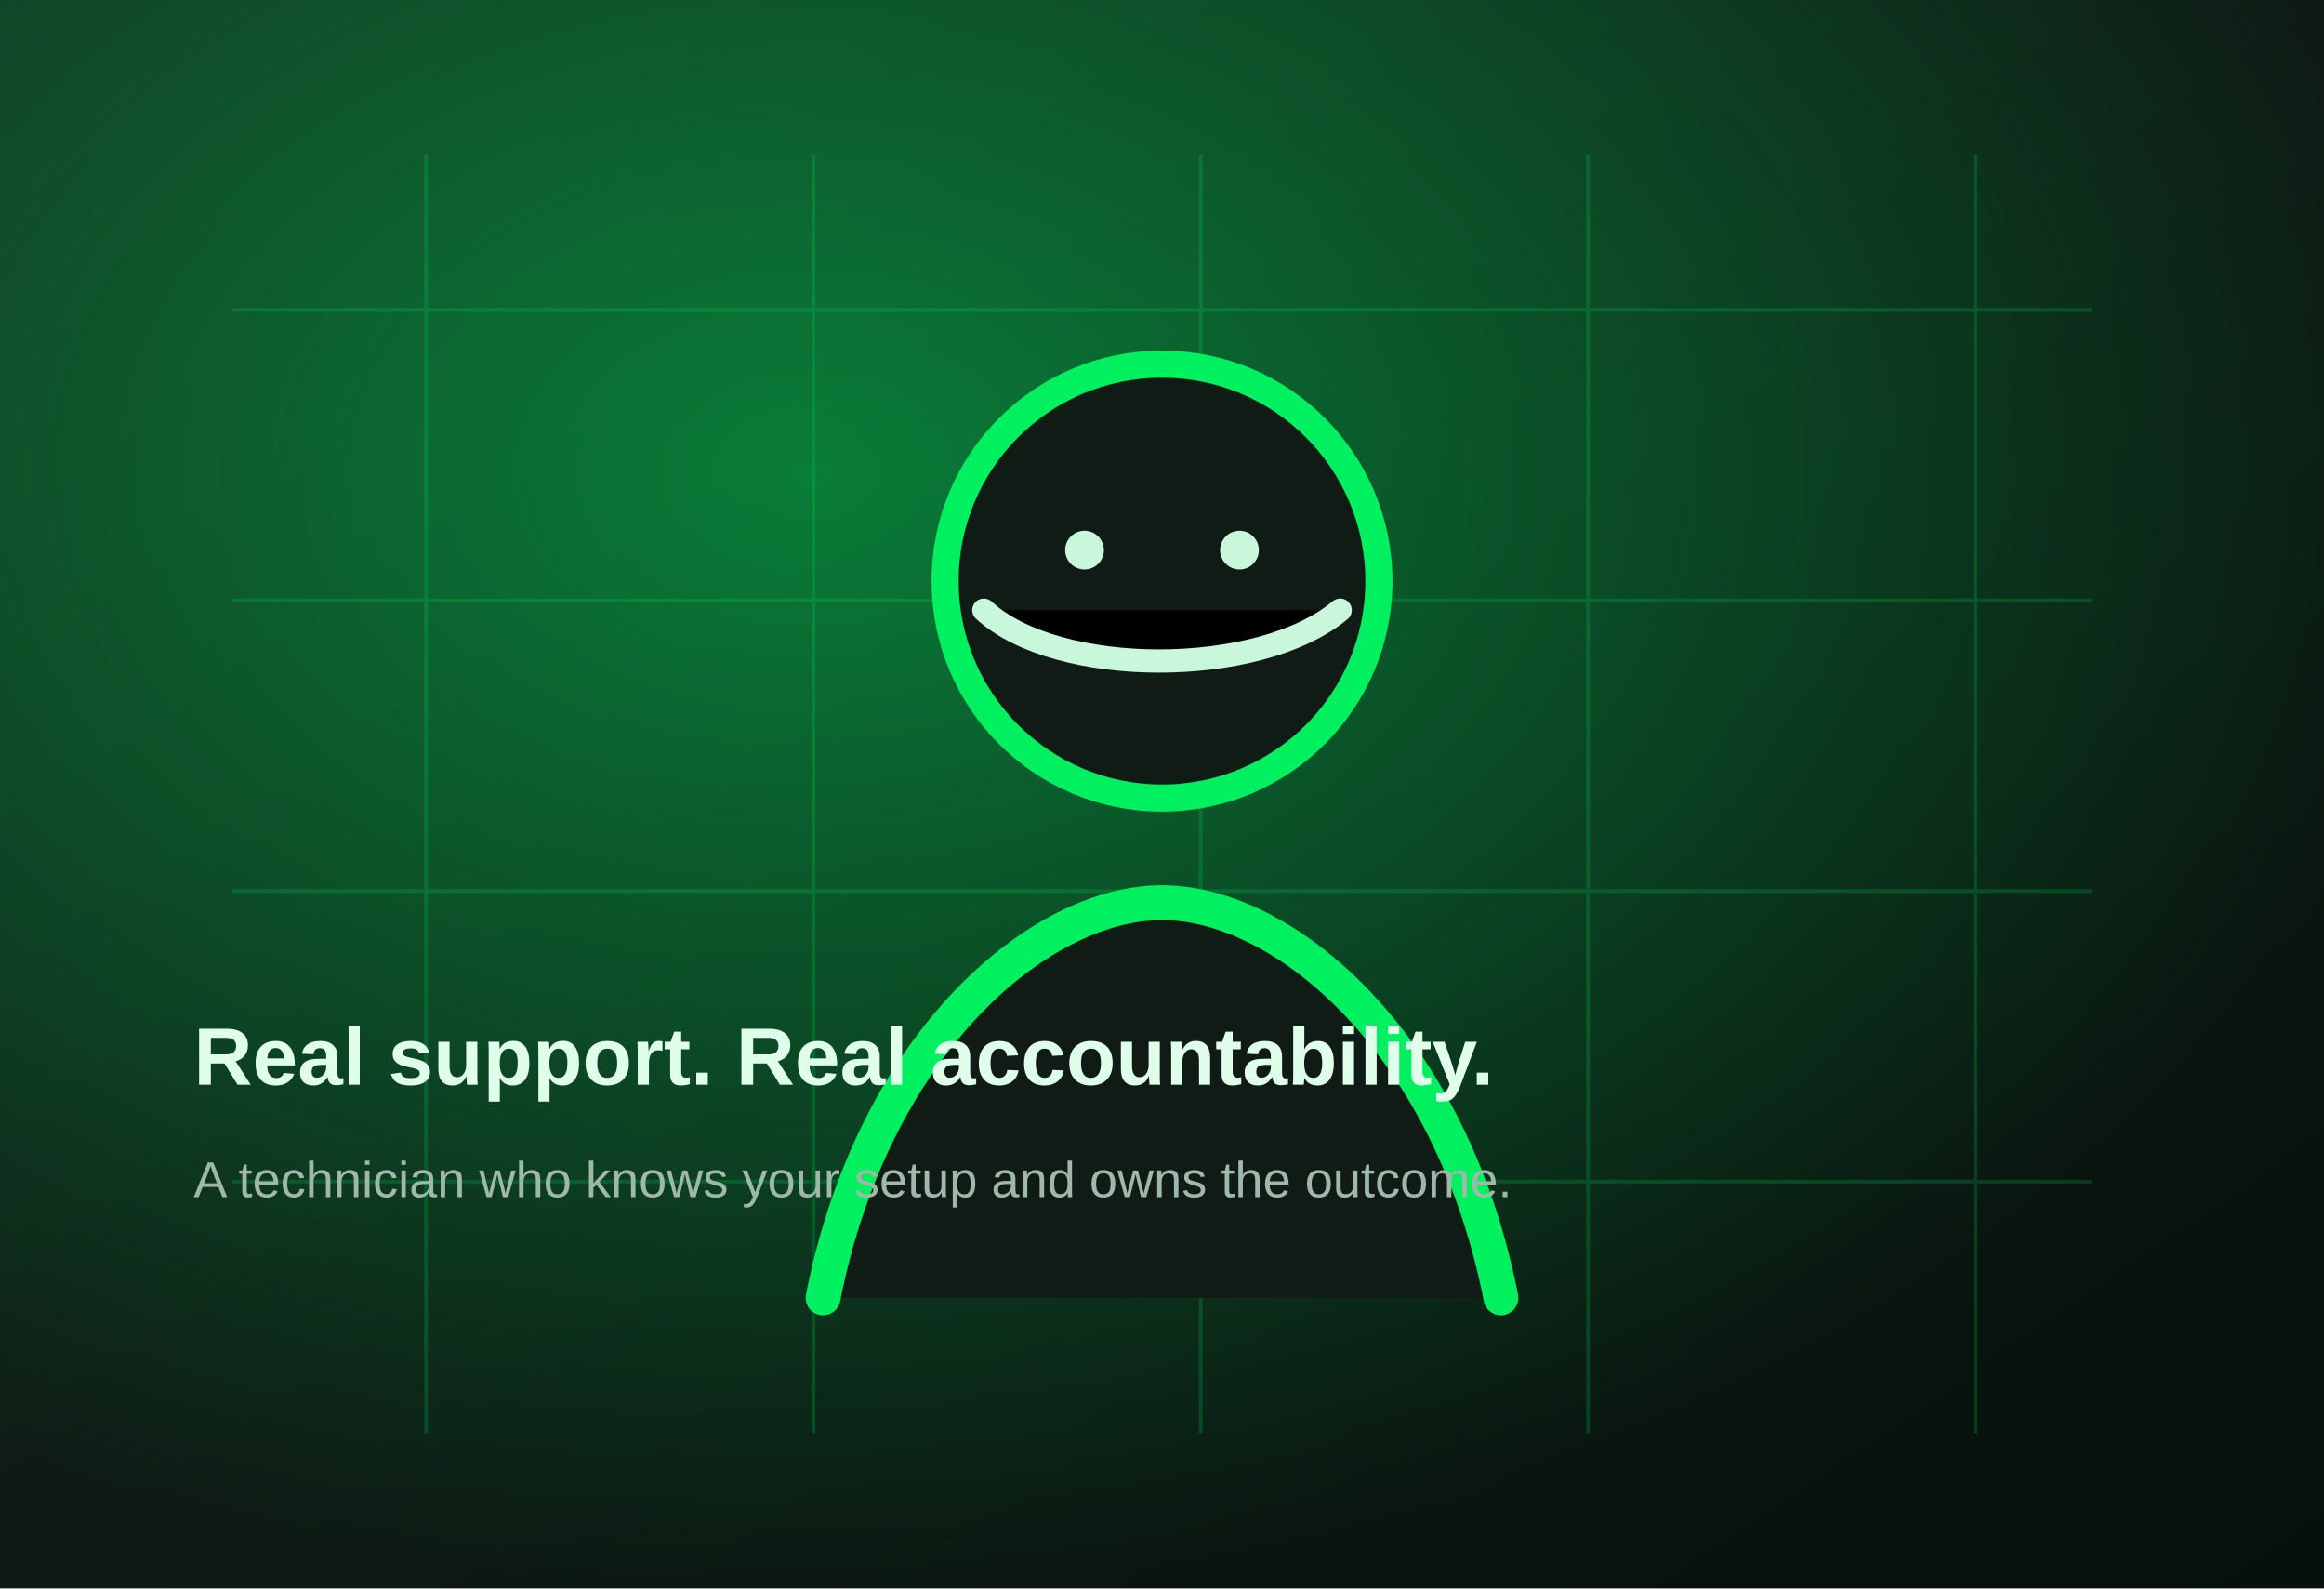
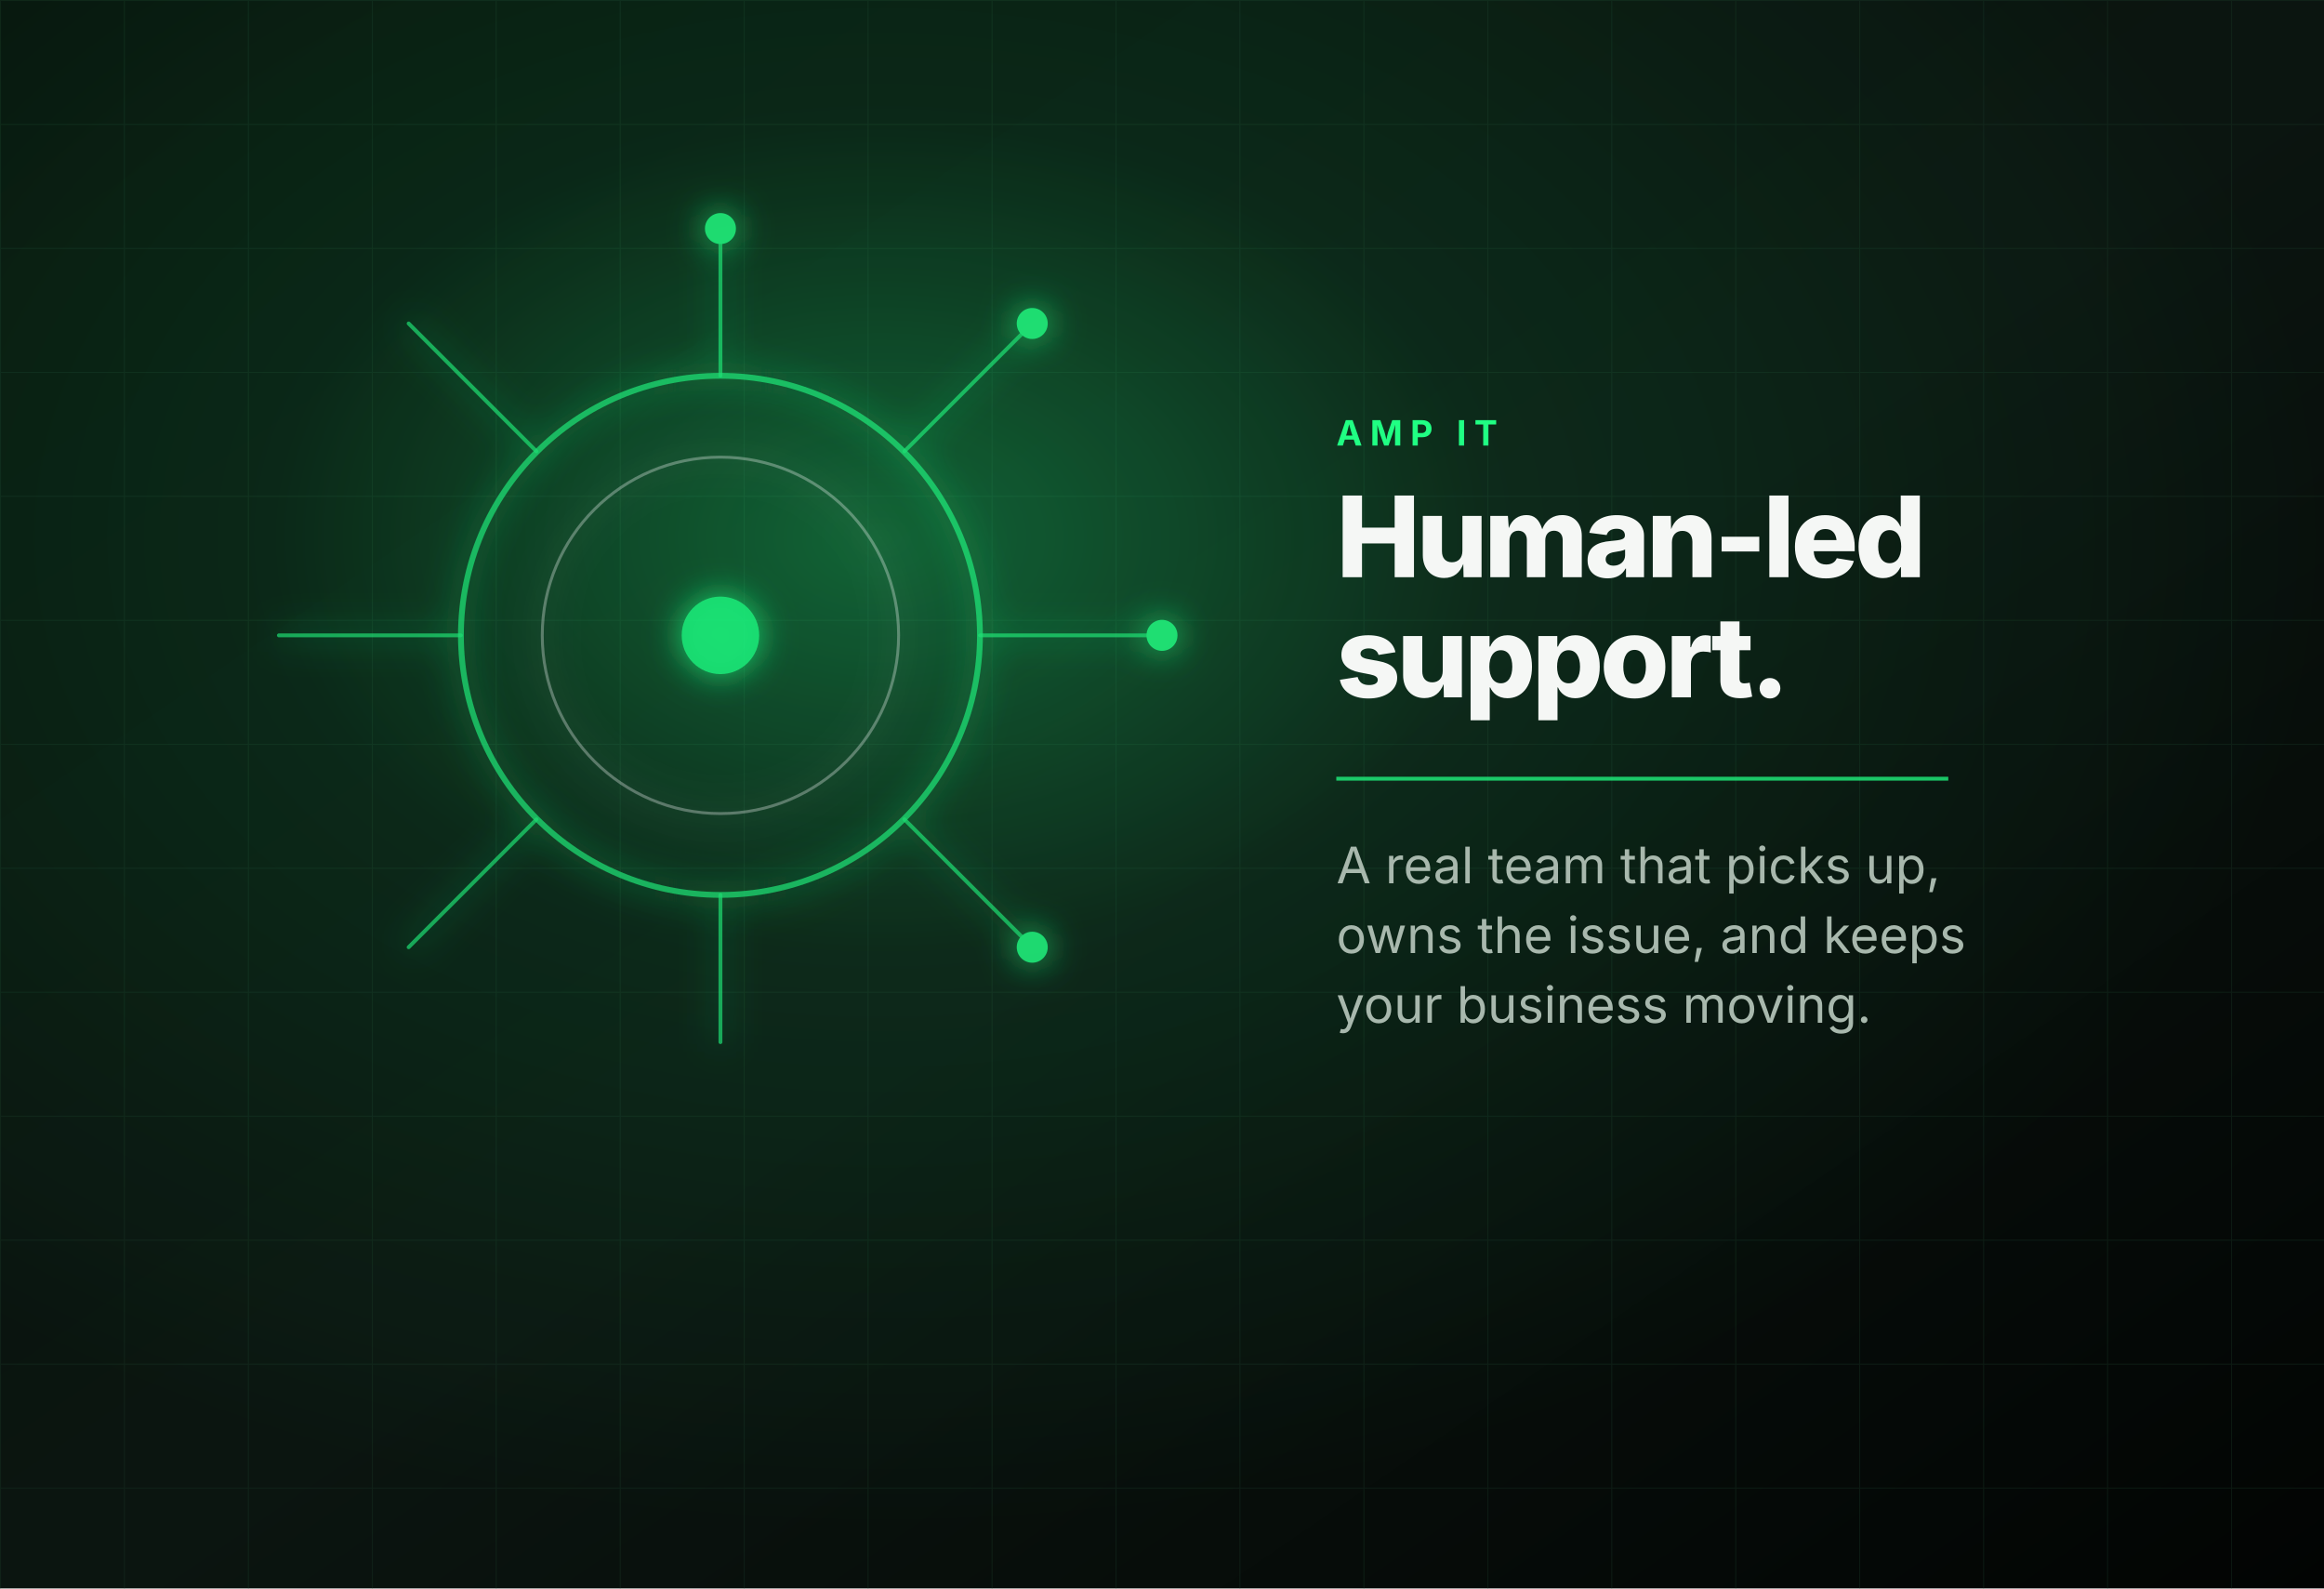
- <svg xmlns="http://www.w3.org/2000/svg" viewBox="0 0 1200 820" role="img" aria-label="Human IT support with secure systems">
+ <svg xmlns="http://www.w3.org/2000/svg" width="1200" height="820" viewBox="0 0 1200 820" role="img" aria-label="Abstract human-led support visual">
  <defs>
-     <linearGradient id="g" x1="0" y1="0" x2="1" y2="1">
-       <stop stop-color="#15251d" />
-       <stop offset="1" stop-color="#07100c" />
+     <linearGradient id="bg" x1="0" y1="0" x2="1" y2="1">
+       <stop offset="0" stop-color="#07120b" />
+       <stop offset="0.52" stop-color="#0b1510" />
+       <stop offset="1" stop-color="#020403" />
    </linearGradient>
-     <radialGradient id="glow" cx="35%" cy="30%" r="70%">
-       <stop stop-color="#00f060" stop-opacity=".45" />
-       <stop offset="1" stop-color="#00f060" stop-opacity="0" />
+     <radialGradient id="glow" cx="38%" cy="34%" r="62%">
+       <stop offset="0" stop-color="#20ff83" stop-opacity="0.34" />
+       <stop offset="0.42" stop-color="#20ff83" stop-opacity="0.09" />
+       <stop offset="1" stop-color="#20ff83" stop-opacity="0" />
    </radialGradient>
+     <pattern id="grid" width="64" height="64" patternUnits="userSpaceOnUse">
+       <path d="M64 0H0V64" fill="none" stroke="#1c3a28" stroke-opacity="0.35" stroke-width="1" />
+     </pattern>
+     <filter id="softGlow" x="-40%" y="-40%" width="180%" height="180%">
+       <feGaussianBlur stdDeviation="9" result="blur" />
+       <feMerge>
+         <feMergeNode in="blur" />
+         <feMergeNode in="SourceGraphic" />
+       </feMerge>
+     </filter>
  </defs>
-   <rect width="1200" height="820" fill="url(#g)" />
+   <rect width="1200" height="820" fill="url(#bg)" />
+   <rect width="1200" height="820" fill="url(#grid)" />
  <rect width="1200" height="820" fill="url(#glow)" />
-   <g fill="none" stroke="#00f060" stroke-opacity=".18" stroke-width="2">
-     <path d="M120 160h960M120 310h960M120 460h960M120 610h960M220 80v660M420 80v660M620 80v660M820 80v660M1020 80v660" />
+   <g opacity="0.82" filter="url(#softGlow)">
+     <circle cx="372" cy="328" r="134" fill="none" stroke="#20ff83" stroke-width="3" stroke-opacity="0.75" />
+     <circle cx="372" cy="328" r="92" fill="none" stroke="#ffffff" stroke-width="1.5" stroke-opacity="0.38" />
+     <circle cx="372" cy="328" r="20" fill="#20ff83" opacity="0.95" />
+     <path d="M372 194v-76M372 538v-76M506 328h94M144 328h94M467 233l66-66M211 489l66-66M467 423l66 66M211 167l66 66" stroke="#20ff83" stroke-width="2" stroke-linecap="round" stroke-opacity="0.72" />
+     <circle cx="372" cy="118" r="8" fill="#20ff83" />
+     <circle cx="600" cy="328" r="8" fill="#20ff83" />
+     <circle cx="533" cy="167" r="8" fill="#20ff83" />
+     <circle cx="533" cy="489" r="8" fill="#20ff83" />
  </g>
-   <g transform="translate(380 150)">
-     <circle cx="220" cy="150" r="112" fill="#111b16" stroke="#00f060" stroke-width="14" />
-     <path d="M45 520c26-132 112-204 175-204s149 72 175 204" fill="#111b16" stroke="#00f060" stroke-width="18" stroke-linecap="round" />
-     <path d="M128 165c38 35 142 35 184 0" stroke="#c9f7dc" stroke-width="12" stroke-linecap="round" />
-     <circle cx="180" cy="134" r="10" fill="#c9f7dc" />
-     <circle cx="260" cy="134" r="10" fill="#c9f7dc" />
-   </g>
-   <g transform="translate(100 560)" font-family="Arial, sans-serif" fill="#dfffea">
-     <text font-size="42" font-weight="700">Real support. Real accountability.</text>
-     <text y="58" font-size="26" fill="#9fb8aa">A technician who knows your setup and owns the outcome.</text>
+   <g transform="translate(690 230)">
+     <text x="0" y="0" font-family="Inter, Outfit, Arial, sans-serif" font-size="18" font-weight="700" letter-spacing="4" fill="#20ff83">AMP IT</text>
+     <text x="0" y="68" font-family="Inter, Outfit, Arial, sans-serif" font-size="58" font-weight="800" letter-spacing="-2" fill="#f5f7f5">Human-led</text>
+     <text x="0" y="130" font-family="Inter, Outfit, Arial, sans-serif" font-size="58" font-weight="800" letter-spacing="-2" fill="#f5f7f5">support.</text>
+     <path d="M0 172H316" stroke="#20ff83" stroke-width="2" stroke-opacity="0.75" />
+     <text x="0" y="226" font-family="Inter, Outfit, Arial, sans-serif" font-size="26" fill="#a8b8ad">A real team that picks up,</text>
+     <text x="0" y="262" font-family="Inter, Outfit, Arial, sans-serif" font-size="26" fill="#a8b8ad">owns the issue, and keeps</text>
+     <text x="0" y="298" font-family="Inter, Outfit, Arial, sans-serif" font-size="26" fill="#a8b8ad">your business moving.</text>
  </g>
</svg>
